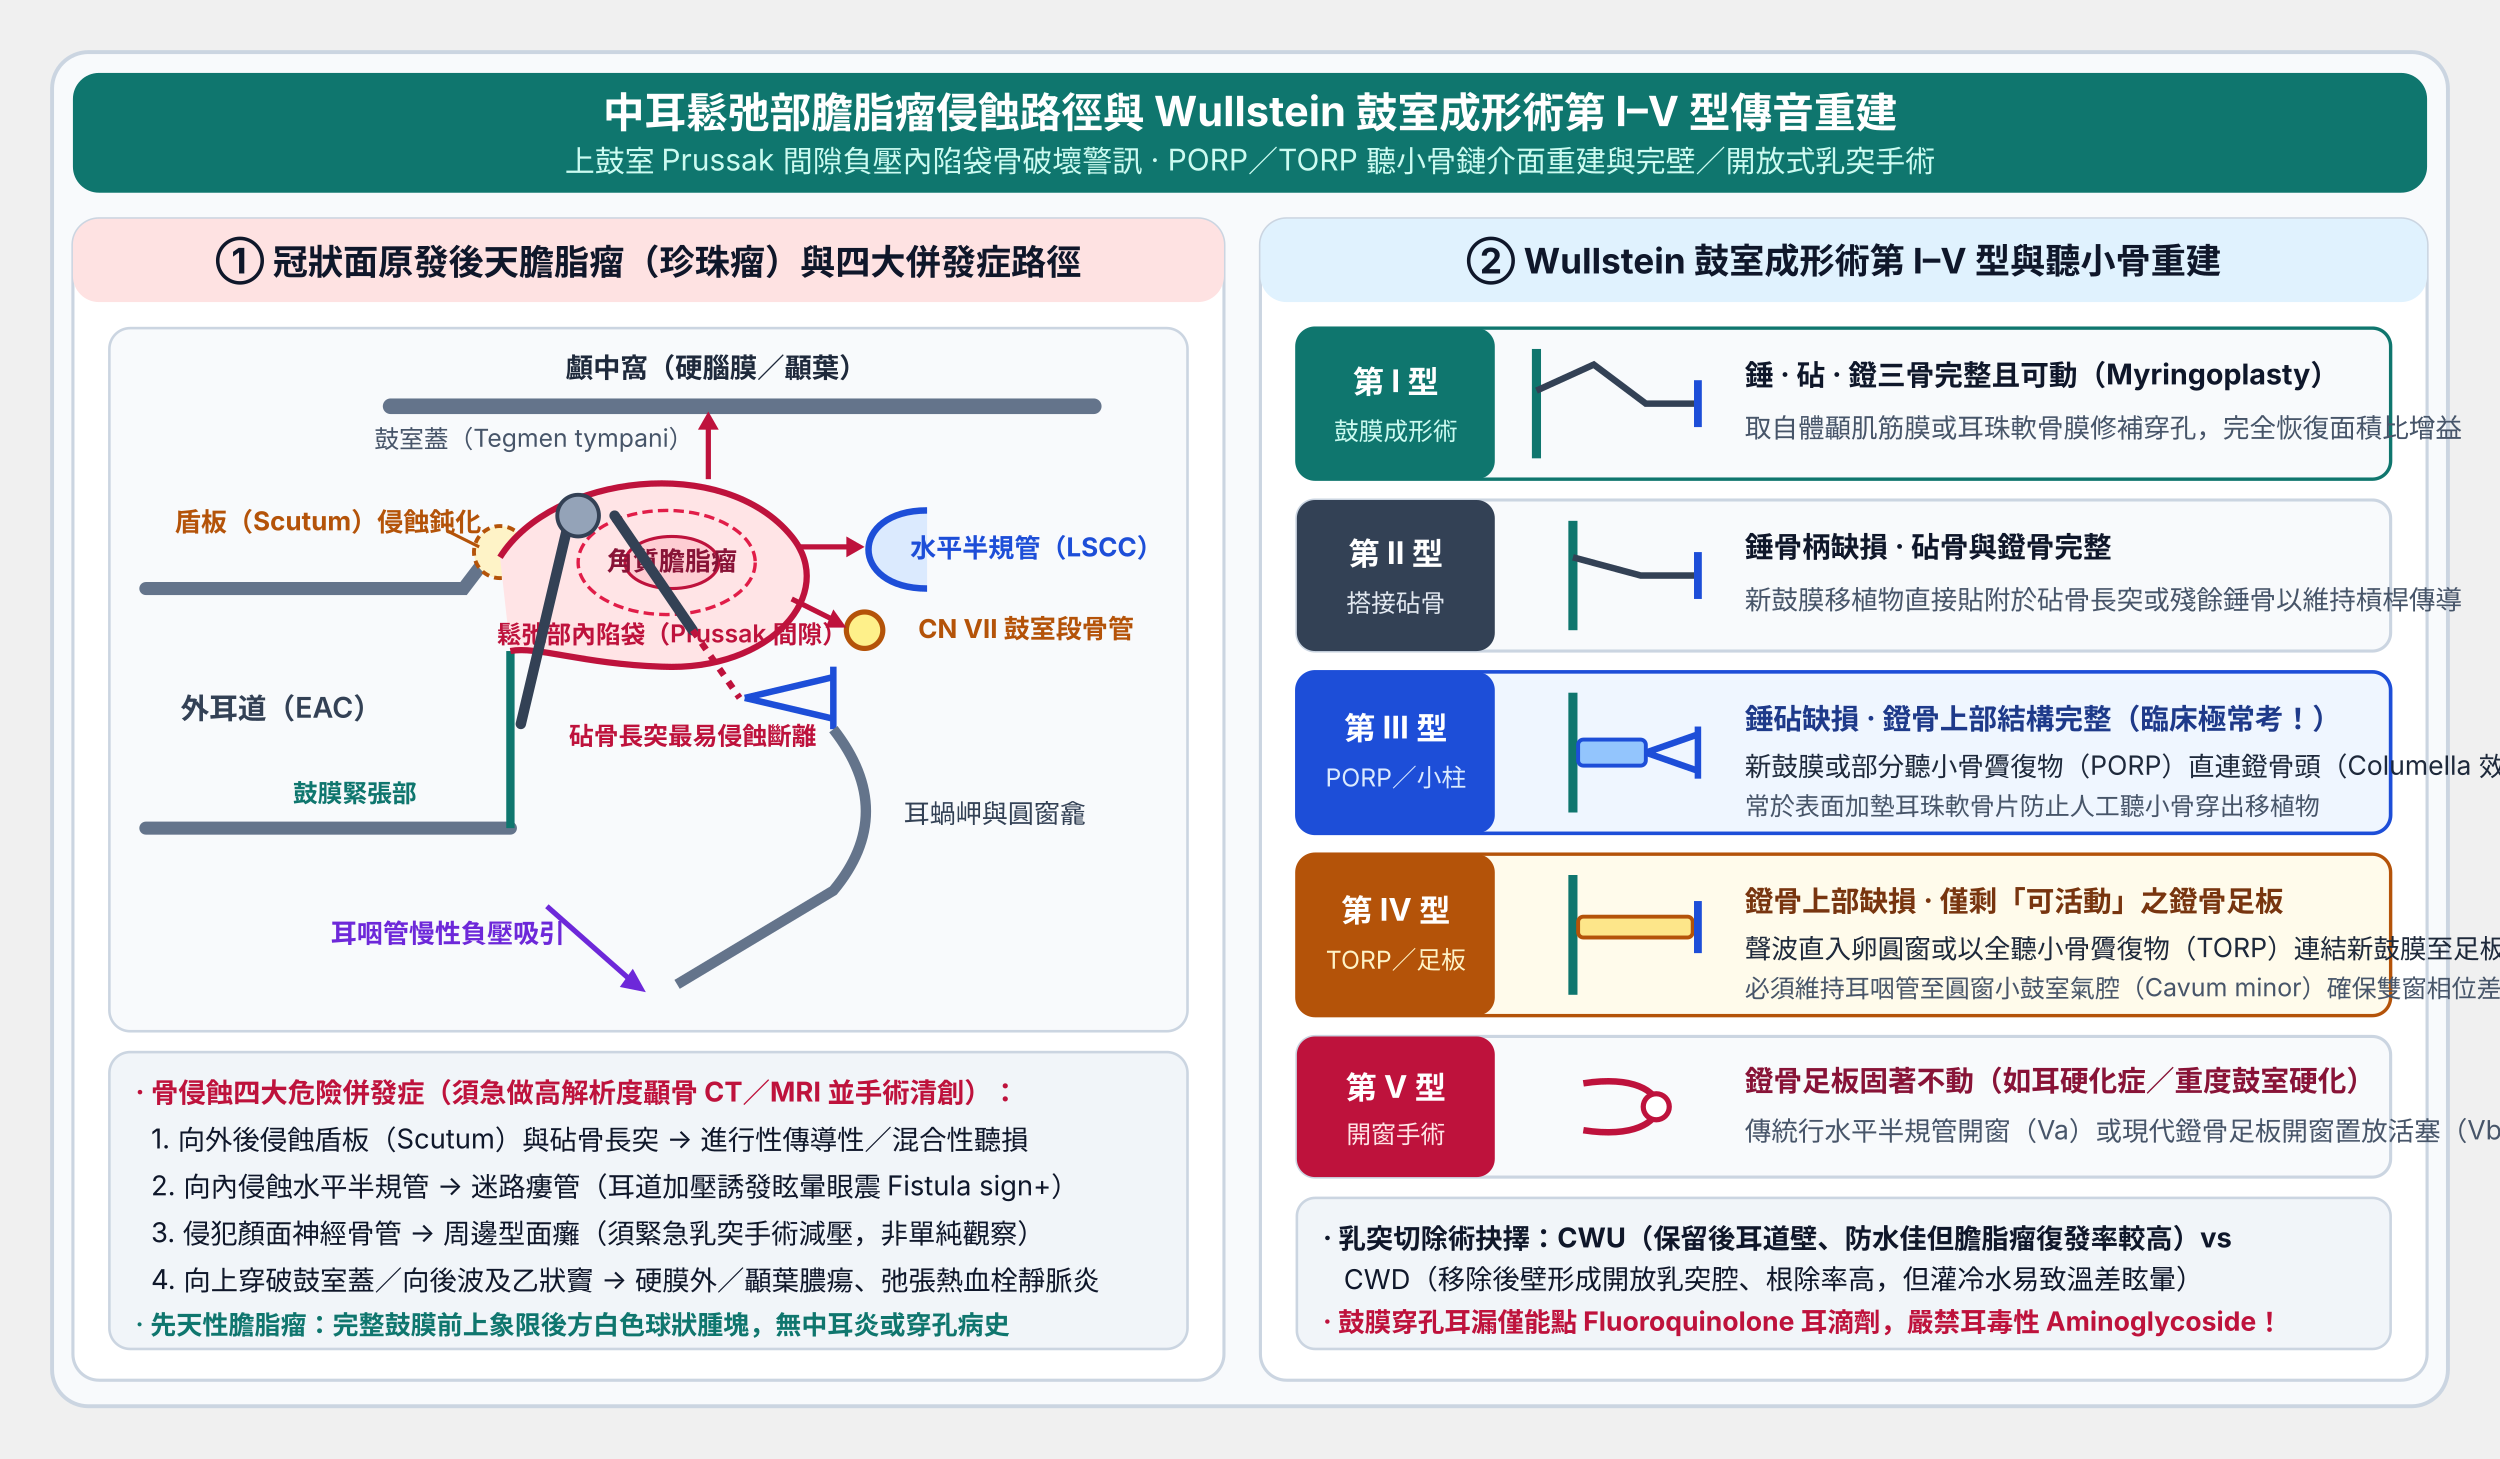
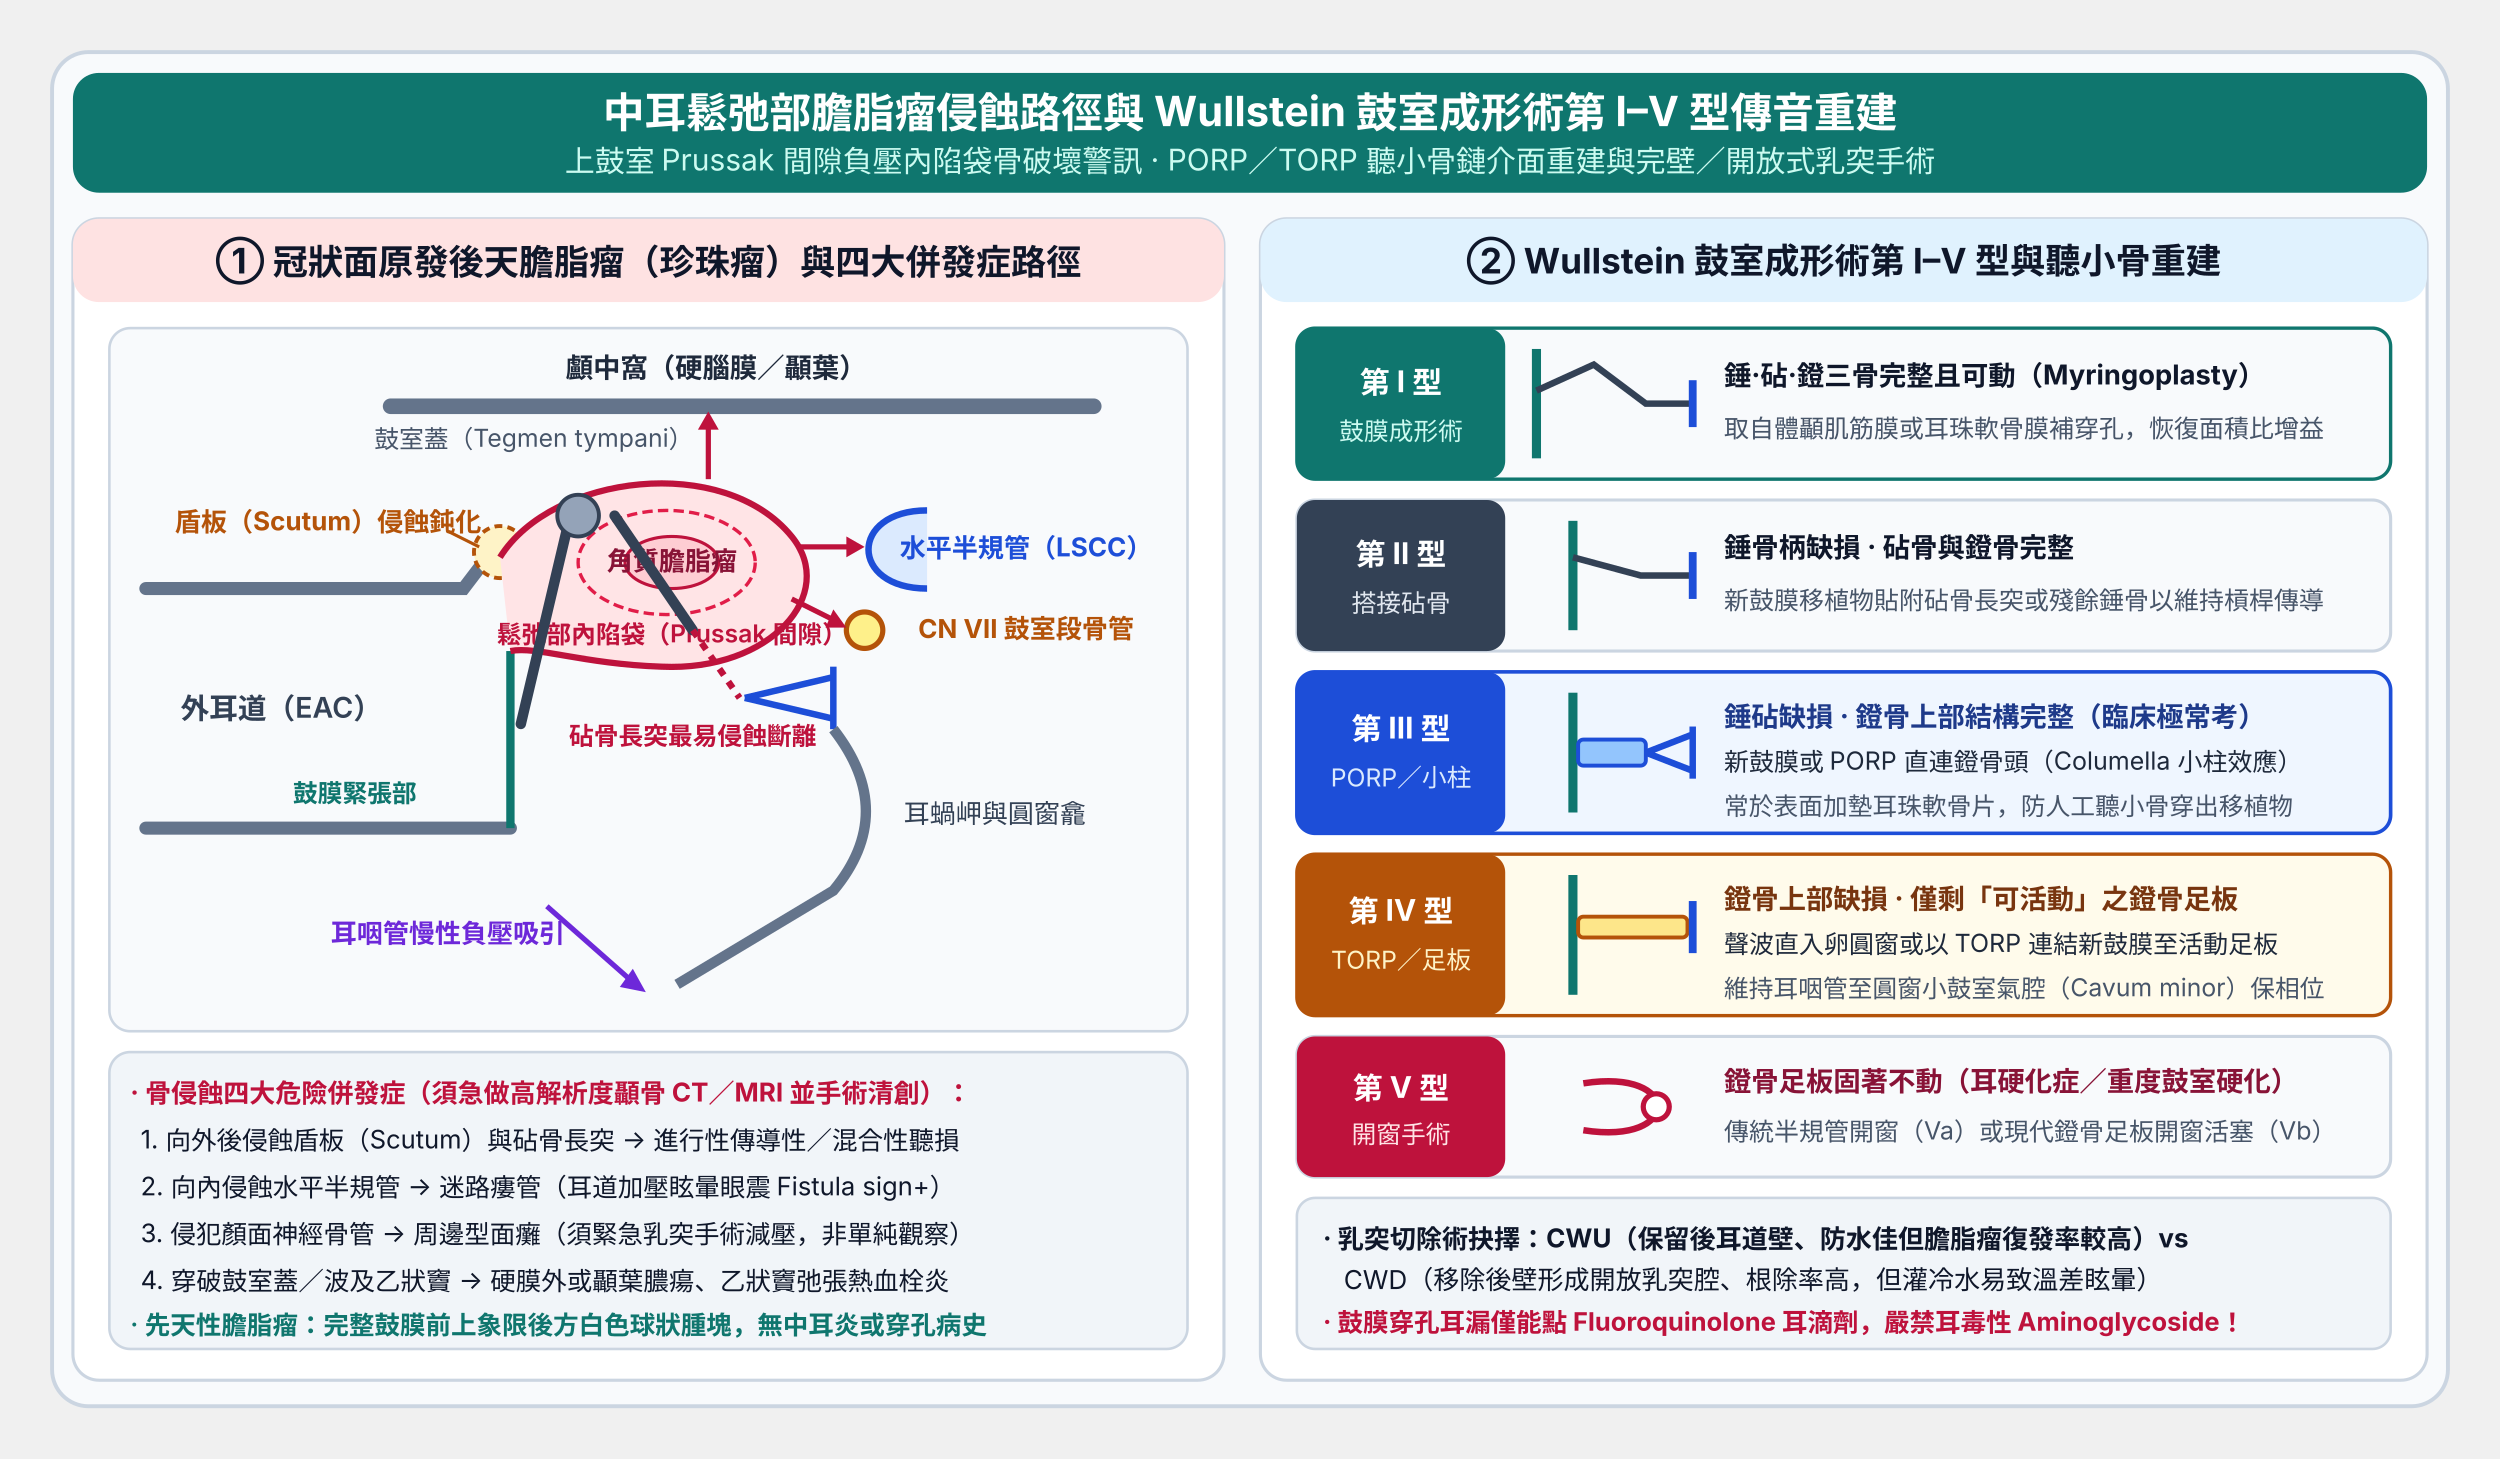
<svg xmlns="http://www.w3.org/2000/svg" viewBox="0 0 960 560" width="960" height="560" role="img" aria-labelledby="ent02-title ent02-desc" font-family="system-ui, -apple-system, 'Noto Sans TC', sans-serif">
  <rect x="20" y="20" width="920" height="520" rx="14" fill="#f8fafc" stroke="#cbd5e1" stroke-width="1.5" />
  <rect x="28" y="28" width="904" height="46" rx="10" fill="#0f766e" />
  <text x="480" y="49" text-anchor="middle" fill="#ffffff" font-size="16" font-weight="700">中耳鬆弛部膽脂瘤侵蝕路徑與 Wullstein 鼓室成形術第 I–V 型傳音重建</text>
  <text x="480" y="66" text-anchor="middle" fill="#ccfbf1" font-size="11.5">上鼓室 Prussak 間隙負壓內陷袋骨破壞警訊 · PORP／TORP 聽小骨鏈介面重建與完壁／開放式乳突手術</text>
  <rect x="28" y="84" width="442" height="446" rx="10" fill="#ffffff" stroke="#cbd5e1" stroke-width="1.2" />
  <rect x="28" y="84" width="442" height="32" rx="10" fill="#fee2e2" />
  <text x="249" y="105" text-anchor="middle" fill="#0f172a" font-size="13.5" font-weight="700">① 冠狀面原發後天膽脂瘤（珍珠瘤）與四大併發症路徑</text>
  <rect x="42" y="126" width="414" height="270" rx="8" fill="#f8fafc" stroke="#cbd5e1" stroke-width="1" />
  <path d="M 150 156 L 420 156" stroke="#64748b" stroke-width="6" stroke-linecap="round" />
  <text x="275" y="145" text-anchor="middle" fill="#1e293b" font-size="10.5" font-weight="700">顱中窩（硬腦膜／顳葉）</text>
  <text x="205" y="172" text-anchor="middle" fill="#475569" font-size="9.5">鼓室蓋（Tegmen tympani）</text>
  <path d="M 56 226 L 178 226 L 194 205" fill="none" stroke="#64748b" stroke-width="5" stroke-linecap="round" />
  <path d="M 56 318 L 196 318" fill="none" stroke="#64748b" stroke-width="5" stroke-linecap="round" />
  <text x="108" y="276" text-anchor="middle" fill="#334155" font-size="11" font-weight="600">外耳道（EAC）</text>
  <circle cx="192" cy="212" r="10" fill="#fef3c7" stroke="#b45309" stroke-width="1.5" stroke-dasharray="3,2" />
  <text x="126" y="204" text-anchor="middle" fill="#b45309" font-size="10" font-weight="700">盾板（Scutum）侵蝕鈍化</text>
  <line x1="172" y1="204" x2="184" y2="210" stroke="#b45309" stroke-width="1.2" />
  <path d="M 196 250 L 196 318" stroke="#0f766e" stroke-width="3.2" />
  <text x="160" y="308" text-anchor="end" fill="#0f766e" font-size="9.5" font-weight="600">鼓膜緊張部</text>
  <path d="M 192 214 C 212 182, 278 174, 304 206 C 322 228, 296 258, 254 256 C 224 255, 206 248, 196 250" fill="#ffe4e6" stroke="#be123c" stroke-width="2.4" />
  <ellipse cx="256" cy="216" rx="34" ry="20" fill="none" stroke="#e11d48" stroke-width="1.3" stroke-dasharray="4,2" />
  <ellipse cx="258" cy="216" rx="18" ry="10" fill="#fecdd3" stroke="#be123c" stroke-width="1.2" />
  <text x="258" y="219" text-anchor="middle" fill="#881337" font-size="10" font-weight="700">角質膽脂瘤</text>
  <text x="258" y="247" text-anchor="middle" fill="#be123c" font-size="9.5" font-weight="600">鬆弛部內陷袋（Prussak 間隙）</text>
  <path d="M 218 202 L 200 278" stroke="#334155" stroke-width="4" stroke-linecap="round" />
  <circle cx="222" cy="198" r="8" fill="#94a3b8" stroke="#334155" stroke-width="1.5" />
  <path d="M 236 198 L 266 242" stroke="#334155" stroke-width="4" stroke-linecap="round" />
  <path d="M 266 242 L 284 268" stroke="#be123c" stroke-width="2.5" stroke-dasharray="3,3" />
  <text x="266" y="286" text-anchor="middle" fill="#be123c" font-size="9.5" font-weight="700">砧骨長突最易侵蝕斷離</text>
  <path d="M 286 268 L 320 260 M 286 268 L 320 276 M 320 256 L 320 280" stroke="#1d4ed8" stroke-width="2.5" />
  <path d="M 356 196 C 326 196, 326 226, 356 226" fill="#dbeafe" stroke="#1d4ed8" stroke-width="2.5" />
-   <text x="398" y="214" text-anchor="middle" fill="#1d4ed8" font-size="10" font-weight="700">水平半規管（LSCC）</text>
+   <text x="394" y="214" text-anchor="middle" fill="#1d4ed8" font-size="10" font-weight="700">水平半規管（LSCC）</text>
  <circle cx="332" cy="242" r="7" fill="#fef08a" stroke="#b45309" stroke-width="2" />
  <text x="394" y="245" text-anchor="middle" fill="#b45309" font-size="10" font-weight="700">CN VII 鼓室段骨管</text>
  <path d="M 320 280 Q 345 312 320 342 L 260 378" fill="none" stroke="#64748b" stroke-width="4" />
  <text x="382" y="316" text-anchor="middle" fill="#334155" font-size="10">耳蝸岬與圓窗龕</text>
  <path d="M 244 378 L 210 348" fill="none" stroke="#6d28d9" stroke-width="2" />
  <polygon points="248,381 238,379 243,372" fill="#6d28d9" />
  <text x="172" y="362" text-anchor="middle" fill="#6d28d9" font-size="10" font-weight="700">耳咽管慢性負壓吸引</text>
  <line x1="272" y1="184" x2="272" y2="162" stroke="#be123c" stroke-width="2" />
  <polygon points="272,158 268,165 276,165" fill="#be123c" />
  <line x1="306" y1="210" x2="328" y2="210" stroke="#be123c" stroke-width="2" />
  <polygon points="332,210 325,206 325,214" fill="#be123c" />
  <line x1="304" y1="230" x2="322" y2="239" stroke="#be123c" stroke-width="2" />
  <polygon points="325,241 317,241 320,234" fill="#be123c" />
  <rect x="42" y="404" width="414" height="114" rx="8" fill="#f1f5f9" stroke="#cbd5e1" stroke-width="1" />
-   <text x="52" y="423" fill="#be123c" font-size="10.5" font-weight="700">· 骨侵蝕四大危險併發症（須急做高解析度顳骨 CT／MRI 並手術清創）：</text>
-   <text x="58" y="441" fill="#0f172a" font-size="10.5">1. 向外後侵蝕盾板（Scutum）與砧骨長突 → 進行性傳導性／混合性聽損</text>
-   <text x="58" y="459" fill="#0f172a" font-size="10.5">2. 向內侵蝕水平半規管 → 迷路瘻管（耳道加壓誘發眩暈眼震 Fistula sign+）</text>
-   <text x="58" y="477" fill="#0f172a" font-size="10.5">3. 侵犯顏面神經骨管 → 周邊型面癱（須緊急乳突手術減壓，非單純觀察）</text>
-   <text x="58" y="495" fill="#0f172a" font-size="10.5">4. 向上穿破鼓室蓋／向後波及乙狀竇 → 硬膜外／顳葉膿瘍、弛張熱血栓靜脈炎</text>
-   <text x="52" y="512" fill="#0f766e" font-size="10" font-weight="600">· 先天性膽脂瘤：完整鼓膜前上象限後方白色球狀腫塊，無中耳炎或穿孔病史</text>
+   <text x="50" y="423" fill="#be123c" font-size="10" font-weight="700">· 骨侵蝕四大危險併發症（須急做高解析度顳骨 CT／MRI 並手術清創）：</text>
+   <text x="54" y="441" fill="#0f172a" font-size="9.8">1. 向外後侵蝕盾板（Scutum）與砧骨長突 → 進行性傳導性／混合性聽損</text>
+   <text x="54" y="459" fill="#0f172a" font-size="9.8">2. 向內侵蝕水平半規管 → 迷路瘻管（耳道加壓眩暈眼震 Fistula sign+）</text>
+   <text x="54" y="477" fill="#0f172a" font-size="9.8">3. 侵犯顏面神經骨管 → 周邊型面癱（須緊急乳突手術減壓，非單純觀察）</text>
+   <text x="54" y="495" fill="#0f172a" font-size="9.8">4. 穿破鼓室蓋／波及乙狀竇 → 硬膜外或顳葉膿瘍、乙狀竇弛張熱血栓炎</text>
+   <text x="50" y="512" fill="#0f766e" font-size="9.8" font-weight="600">· 先天性膽脂瘤：完整鼓膜前上象限後方白色球狀腫塊，無中耳炎或穿孔病史</text>
  <rect x="484" y="84" width="448" height="446" rx="10" fill="#ffffff" stroke="#cbd5e1" stroke-width="1.2" />
  <rect x="484" y="84" width="448" height="32" rx="10" fill="#e0f2fe" />
  <text x="708" y="105" text-anchor="middle" fill="#0f172a" font-size="13.5" font-weight="700">② Wullstein 鼓室成形術第 I–V 型與聽小骨重建</text>
  <rect x="498" y="126" width="420" height="58" rx="7" fill="#f8fafc" stroke="#0f766e" stroke-width="1.3" />
-   <rect x="498" y="126" width="76" height="58" rx="7" fill="#0f766e" />
-   <text x="536" y="151" text-anchor="middle" fill="#ffffff" font-size="12" font-weight="700">第 I 型</text>
-   <text x="536" y="169" text-anchor="middle" fill="#ccfbf1" font-size="9.5">鼓膜成形術</text>
+   <rect x="498" y="126" width="80" height="58" rx="7" fill="#0f766e" />
+   <text x="538" y="151" text-anchor="middle" fill="#ffffff" font-size="11.5" font-weight="700">第 I 型</text>
+   <text x="538" y="169" text-anchor="middle" fill="#ccfbf1" font-size="9.5">鼓膜成形術</text>
  <line x1="590" y1="134" x2="590" y2="176" stroke="#0f766e" stroke-width="3.5" />
-   <polyline points="590,150 612,140 632,155 652,155" fill="none" stroke="#334155" stroke-width="2.5" />
-   <line x1="652" y1="146" x2="652" y2="164" stroke="#1d4ed8" stroke-width="3" />
-   <text x="670" y="148" fill="#0f172a" font-size="11" font-weight="700">錘 · 砧 · 鐙三骨完整且可動（Myringoplasty）</text>
-   <text x="670" y="168" fill="#475569" font-size="10.2">取自體顳肌筋膜或耳珠軟骨膜修補穿孔，完全恢復面積比增益</text>
+   <polyline points="590,150 612,140 632,155 650,155" fill="none" stroke="#334155" stroke-width="2.5" />
+   <line x1="650" y1="146" x2="650" y2="164" stroke="#1d4ed8" stroke-width="3" />
+   <text x="662" y="148" fill="#0f172a" font-size="10.5" font-weight="700">錘·砧·鐙三骨完整且可動（Myringoplasty）</text>
+   <text x="662" y="168" fill="#475569" font-size="9.6">取自體顳肌筋膜或耳珠軟骨膜補穿孔，恢復面積比增益</text>
  <rect x="498" y="192" width="420" height="58" rx="7" fill="#f8fafc" stroke="#cbd5e1" stroke-width="1.2" />
-   <rect x="498" y="192" width="76" height="58" rx="7" fill="#334155" />
-   <text x="536" y="217" text-anchor="middle" fill="#ffffff" font-size="12" font-weight="700">第 II 型</text>
-   <text x="536" y="235" text-anchor="middle" fill="#e2e8f0" font-size="9.5">搭接砧骨</text>
+   <rect x="498" y="192" width="80" height="58" rx="7" fill="#334155" />
+   <text x="538" y="217" text-anchor="middle" fill="#ffffff" font-size="11.5" font-weight="700">第 II 型</text>
+   <text x="538" y="235" text-anchor="middle" fill="#e2e8f0" font-size="9.5">搭接砧骨</text>
  <line x1="604" y1="200" x2="604" y2="242" stroke="#0f766e" stroke-width="3.5" />
-   <polyline points="604,214 630,221 652,221" fill="none" stroke="#334155" stroke-width="2.5" />
-   <line x1="652" y1="212" x2="652" y2="230" stroke="#1d4ed8" stroke-width="3" />
-   <text x="670" y="214" fill="#0f172a" font-size="11" font-weight="700">錘骨柄缺損 · 砧骨與鐙骨完整</text>
-   <text x="670" y="234" fill="#475569" font-size="10.2">新鼓膜移植物直接貼附於砧骨長突或殘餘錘骨以維持槓桿傳導</text>
+   <polyline points="604,214 630,221 650,221" fill="none" stroke="#334155" stroke-width="2.5" />
+   <line x1="650" y1="212" x2="650" y2="230" stroke="#1d4ed8" stroke-width="3" />
+   <text x="662" y="214" fill="#0f172a" font-size="10.5" font-weight="700">錘骨柄缺損 · 砧骨與鐙骨完整</text>
+   <text x="662" y="234" fill="#475569" font-size="9.6">新鼓膜移植物貼附砧骨長突或殘餘錘骨以維持槓桿傳導</text>
  <rect x="498" y="258" width="420" height="62" rx="7" fill="#eff6ff" stroke="#1d4ed8" stroke-width="1.4" />
-   <rect x="498" y="258" width="76" height="62" rx="7" fill="#1d4ed8" />
-   <text x="536" y="284" text-anchor="middle" fill="#ffffff" font-size="12" font-weight="700">第 III 型</text>
-   <text x="536" y="302" text-anchor="middle" fill="#dbeafe" font-size="9.5">PORP／小柱</text>
+   <rect x="498" y="258" width="80" height="62" rx="7" fill="#1d4ed8" />
+   <text x="538" y="284" text-anchor="middle" fill="#ffffff" font-size="11.5" font-weight="700">第 III 型</text>
+   <text x="538" y="302" text-anchor="middle" fill="#dbeafe" font-size="9.5">PORP／小柱</text>
  <line x1="604" y1="266" x2="604" y2="312" stroke="#0f766e" stroke-width="3.5" />
  <rect x="606" y="284" width="26" height="10" rx="2" fill="#93c5fd" stroke="#1d4ed8" stroke-width="1.5" />
-   <path d="M 632 289 L 652 282 M 632 289 L 652 296 M 652 279 L 652 299" stroke="#1d4ed8" stroke-width="2.5" />
-   <text x="670" y="280" fill="#1e3a8a" font-size="11" font-weight="700">錘砧缺損 · 鐙骨上部結構完整（臨床極常考！）</text>
-   <text x="670" y="298" fill="#1e293b" font-size="10.2">新鼓膜或部分聽小骨贗復物（PORP）直連鐙骨頭（Columella 效應）</text>
-   <text x="670" y="313" fill="#475569" font-size="9.6">常於表面加墊耳珠軟骨片防止人工聽小骨穿出移植物</text>
+   <path d="M 632 289 L 650 282 M 632 289 L 650 296 M 650 279 L 650 299" stroke="#1d4ed8" stroke-width="2.5" />
+   <text x="662" y="279" fill="#1e3a8a" font-size="10.5" font-weight="700">錘砧缺損 · 鐙骨上部結構完整（臨床極常考）</text>
+   <text x="662" y="296" fill="#1e293b" font-size="9.6">新鼓膜或 PORP 直連鐙骨頭（Columella 小柱效應）</text>
+   <text x="662" y="313" fill="#475569" font-size="9.5">常於表面加墊耳珠軟骨片，防人工聽小骨穿出移植物</text>
  <rect x="498" y="328" width="420" height="62" rx="7" fill="#fffbeb" stroke="#b45309" stroke-width="1.3" />
-   <rect x="498" y="328" width="76" height="62" rx="7" fill="#b45309" />
-   <text x="536" y="354" text-anchor="middle" fill="#ffffff" font-size="12" font-weight="700">第 IV 型</text>
-   <text x="536" y="372" text-anchor="middle" fill="#fef3c7" font-size="9.5">TORP／足板</text>
+   <rect x="498" y="328" width="80" height="62" rx="7" fill="#b45309" />
+   <text x="538" y="354" text-anchor="middle" fill="#ffffff" font-size="11.5" font-weight="700">第 IV 型</text>
+   <text x="538" y="372" text-anchor="middle" fill="#fef3c7" font-size="9.5">TORP／足板</text>
  <line x1="604" y1="336" x2="604" y2="382" stroke="#0f766e" stroke-width="3.5" />
-   <rect x="606" y="352" width="44" height="8" rx="2" fill="#fde68a" stroke="#b45309" stroke-width="1.5" />
-   <line x1="652" y1="346" x2="652" y2="366" stroke="#1d4ed8" stroke-width="3" />
-   <text x="670" y="350" fill="#78350f" font-size="11" font-weight="700">鐙骨上部缺損 · 僅剩「可活動」之鐙骨足板</text>
-   <text x="670" y="368" fill="#1e293b" font-size="10.2">聲波直入卵圓窗或以全聽小骨贗復物（TORP）連結新鼓膜至足板</text>
-   <text x="670" y="383" fill="#475569" font-size="9.6">必須維持耳咽管至圓窗小鼓室氣腔（Cavum minor）確保雙窗相位差</text>
+   <rect x="606" y="352" width="42" height="8" rx="2" fill="#fde68a" stroke="#b45309" stroke-width="1.5" />
+   <line x1="650" y1="346" x2="650" y2="366" stroke="#1d4ed8" stroke-width="3" />
+   <text x="662" y="349" fill="#78350f" font-size="10.5" font-weight="700">鐙骨上部缺損 · 僅剩「可活動」之鐙骨足板</text>
+   <text x="662" y="366" fill="#1e293b" font-size="9.6">聲波直入卵圓窗或以 TORP 連結新鼓膜至活動足板</text>
+   <text x="662" y="383" fill="#475569" font-size="9.5">維持耳咽管至圓窗小鼓室氣腔（Cavum minor）保相位</text>
  <rect x="498" y="398" width="420" height="54" rx="7" fill="#f8fafc" stroke="#cbd5e1" stroke-width="1.2" />
-   <rect x="498" y="398" width="76" height="54" rx="7" fill="#be123c" />
-   <text x="536" y="422" text-anchor="middle" fill="#ffffff" font-size="12" font-weight="700">第 V 型</text>
-   <text x="536" y="439" text-anchor="middle" fill="#ffe4e6" font-size="9.5">開窗手術</text>
+   <rect x="498" y="398" width="80" height="54" rx="7" fill="#be123c" />
+   <text x="538" y="422" text-anchor="middle" fill="#ffffff" font-size="11.5" font-weight="700">第 V 型</text>
+   <text x="538" y="439" text-anchor="middle" fill="#ffe4e6" font-size="9.5">開窗手術</text>
  <path d="M 608 416 C 646 410, 646 440, 608 434" fill="none" stroke="#be123c" stroke-width="2.5" />
  <circle cx="636" cy="425" r="5" fill="#ffffff" stroke="#be123c" stroke-width="2" />
-   <text x="670" y="419" fill="#881337" font-size="11" font-weight="700">鐙骨足板固著不動（如耳硬化症／重度鼓室硬化）</text>
-   <text x="670" y="438" fill="#475569" font-size="10.2">傳統行水平半規管開窗（Va）或現代鐙骨足板開窗置放活塞（Vb）</text>
+   <text x="662" y="419" fill="#881337" font-size="10.5" font-weight="700">鐙骨足板固著不動（耳硬化症／重度鼓室硬化）</text>
+   <text x="662" y="438" fill="#475569" font-size="9.6">傳統半規管開窗（Va）或現代鐙骨足板開窗活塞（Vb）</text>
  <rect x="498" y="460" width="420" height="58" rx="7" fill="#f1f5f9" stroke="#cbd5e1" stroke-width="1" />
-   <text x="508" y="479" fill="#0f172a" font-size="10.5" font-weight="700">· 乳突切除術抉擇：CWU（保留後耳道壁、防水佳但膽脂瘤復發率較高）vs</text>
-   <text x="516" y="495" fill="#0f172a" font-size="10.5">CWD（移除後壁形成開放乳突腔、根除率高，但灌冷水易致溫差眩暈）</text>
-   <text x="508" y="511" fill="#be123c" font-size="10.2" font-weight="700">· 鼓膜穿孔耳漏僅能點 Fluoroquinolone 耳滴劑，嚴禁耳毒性 Aminoglycoside！</text>
+   <text x="508" y="479" fill="#0f172a" font-size="10" font-weight="700">· 乳突切除術抉擇：CWU（保留後耳道壁、防水佳但膽脂瘤復發率較高）vs</text>
+   <text x="516" y="495" fill="#0f172a" font-size="10">CWD（移除後壁形成開放乳突腔、根除率高，但灌冷水易致溫差眩暈）</text>
+   <text x="508" y="511" fill="#be123c" font-size="9.8" font-weight="700">· 鼓膜穿孔耳漏僅能點 Fluoroquinolone 耳滴劑，嚴禁耳毒性 Aminoglycoside！</text>
</svg>
